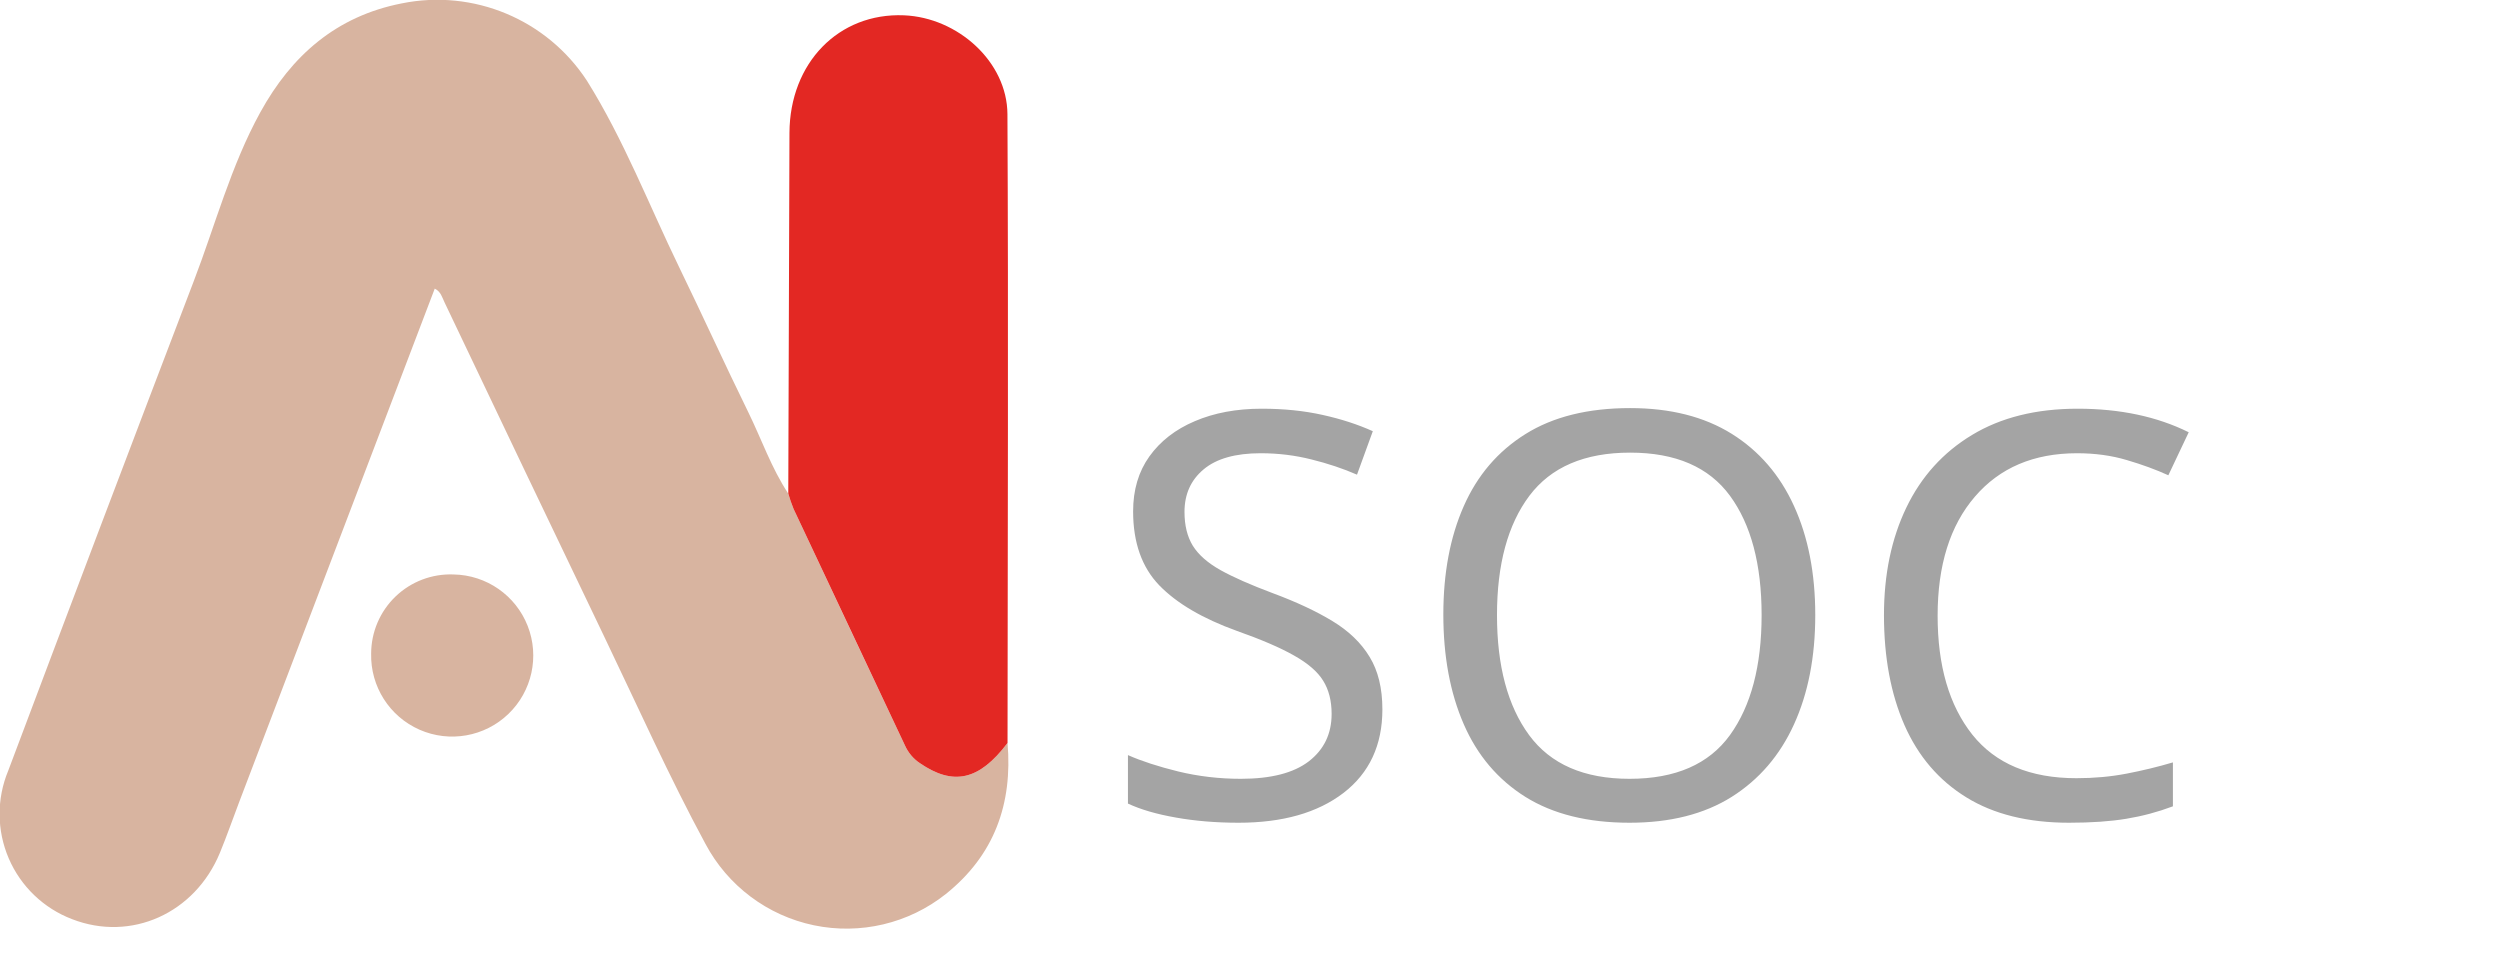
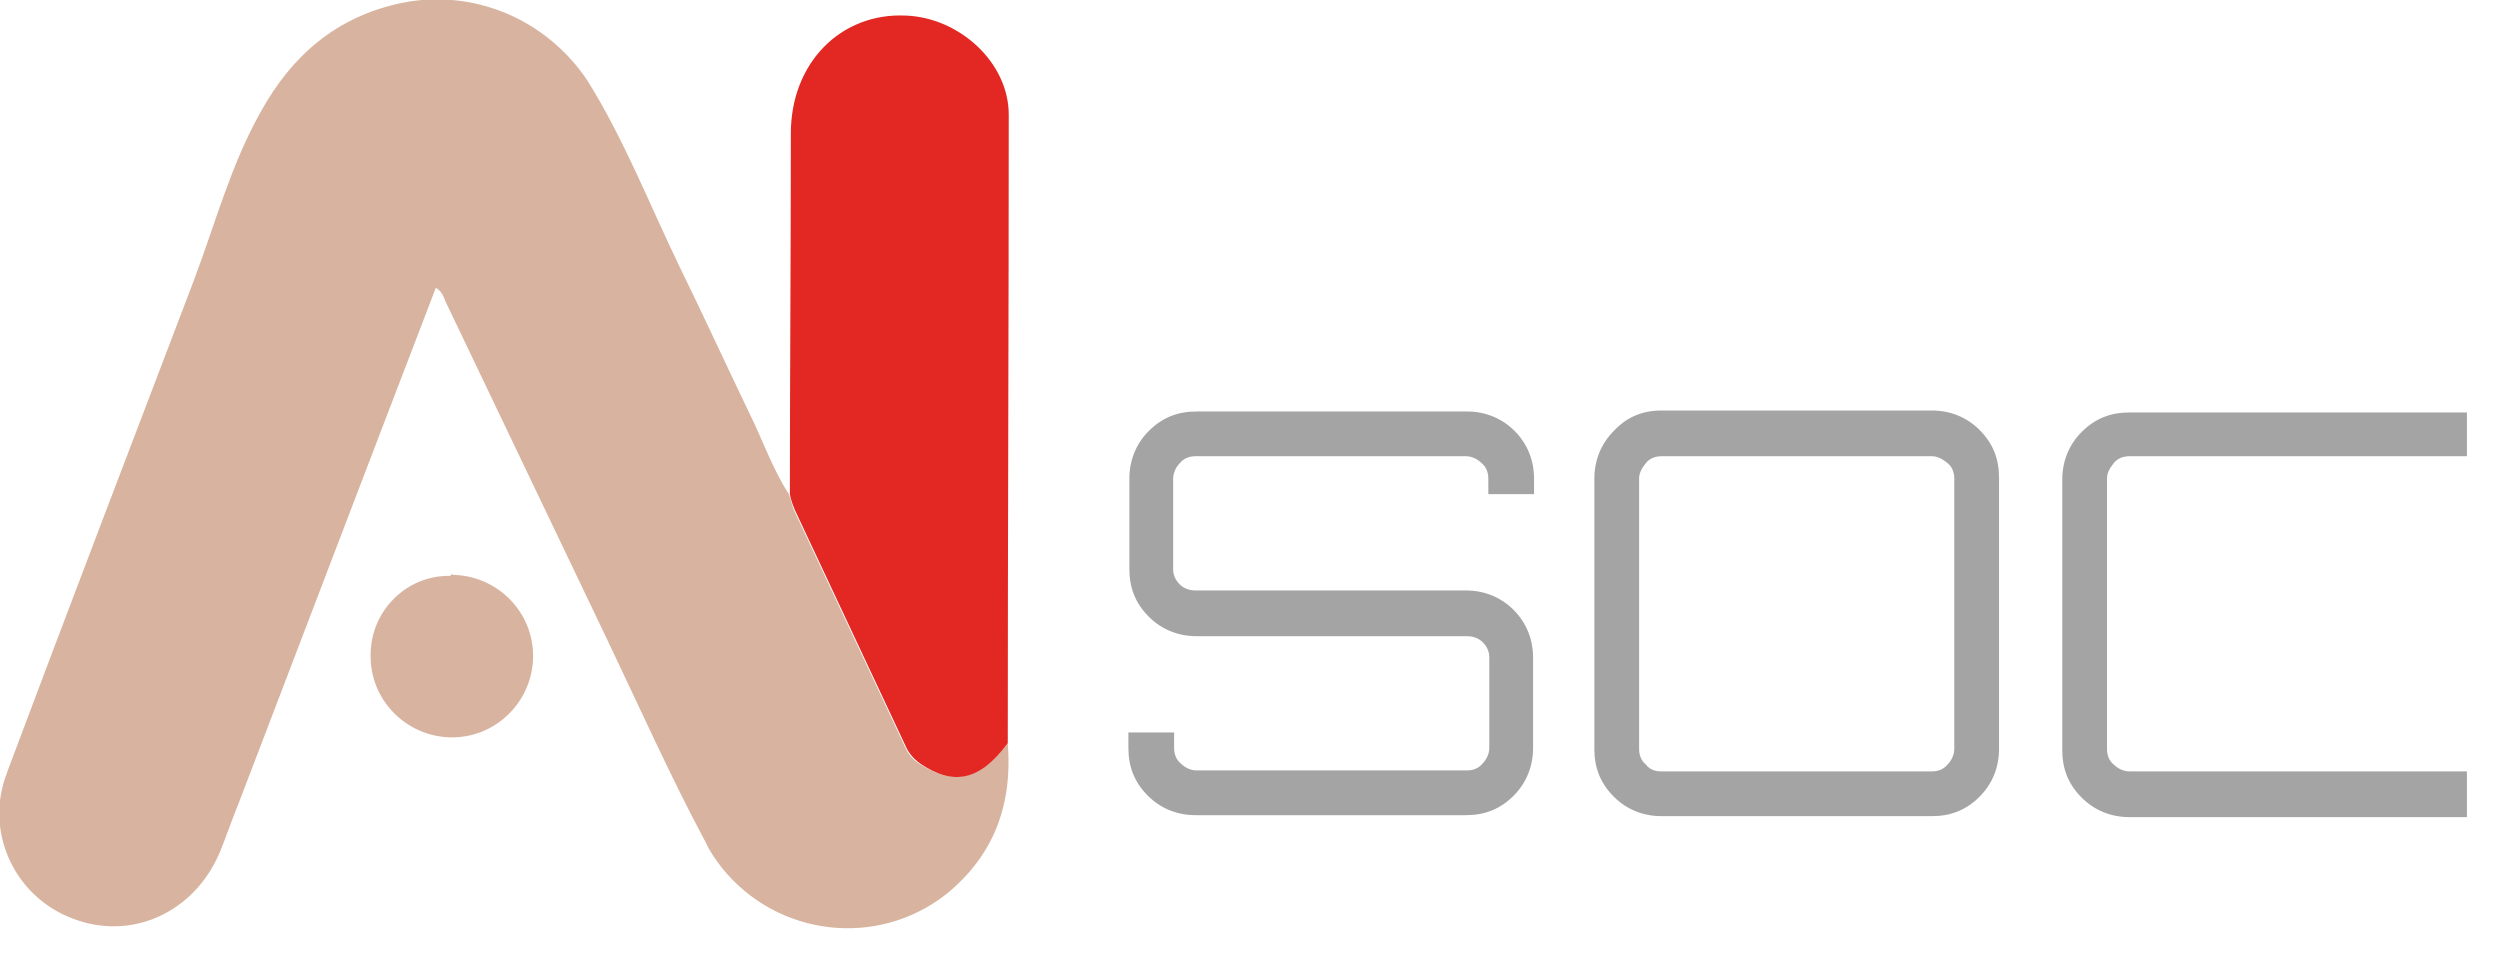
- <svg xmlns="http://www.w3.org/2000/svg" width="257" height="97.999" viewBox="0 0 257 97.999">
+ <svg xmlns="http://www.w3.org/2000/svg" version="1.1" id="Layer_1" x="0px" y="0px" viewBox="0 0 257 98" style="enable-background:new 0 0 257 98;" xml:space="preserve">
+   <style type="text/css">
+ 	.st0{fill:#D8B4A0;}
+ 	.st1{fill:#E32823;}
+ 	.st2{enable-background:new    ;}
+ 	.st3{fill:#A4A4A4;}
+ </style>
  <g transform="translate(-1216 -561)">
    <g transform="translate(1216 561)">
      <g transform="translate(0 0)">
-         <path d="M116.13,104.246c.533,6.259-1.355,11.537-6.345,15.531a16.422,16.422,0,0,1-24.71-5.156c-3.732-6.909-6.948-14.1-10.348-21.185Q66.458,76.2,58.247,58.942c-.241-.5-.367-1.088-1-1.4Q47.194,83.932,37.15,110.3c-.664,1.743-1.275,3.508-1.985,5.231-2.575,6.244-9.135,9.181-15.193,6.832A11.576,11.576,0,0,1,13.4,107.1Q22.863,81.931,32.46,56.808c2.234-5.814,3.825-11.885,6.852-17.387,3.217-5.849,7.815-9.879,14.533-11.2A18.372,18.372,0,0,1,72.9,36.183c3.79,6.06,6.366,12.758,9.48,19.173,2.4,4.933,4.663,9.928,7.08,14.85,1.375,2.8,2.391,5.778,4.125,8.4a15.205,15.205,0,0,0,.549,1.583q5.707,12.157,11.442,24.3a4.321,4.321,0,0,0,1.512,1.812C110.554,108.684,113.206,108.113,116.13,104.246Z" transform="translate(-12.555 -27.871)" fill="#d8b4a0" />
-         <path d="M117.54,104.273c-2.924,3.867-5.576,4.438-9.038,2.06a4.32,4.32,0,0,1-1.512-1.812q-5.732-12.146-11.442-24.3A15.2,15.2,0,0,1,95,78.636q.059-18.537.122-37.073c.029-7.208,5.066-12.367,11.773-12.091,5.534.227,10.607,4.78,10.635,10.163C117.637,61.18,117.553,82.727,117.54,104.273Z" transform="translate(-13.965 -27.898)" fill="#e32823" />
-         <path d="M59.853,87.953a8.334,8.334,0,1,1-8.48,8.141A8.156,8.156,0,0,1,59.853,87.953Z" transform="translate(-13.219 -28.899)" fill="#d8b4a0" />
+         <path class="st0" d="M103.6,76.4c0.5,6.3-1.4,11.5-6.3,15.5c-7.1,5.6-17.4,4.4-23.1-2.7c-0.6-0.8-1.2-1.6-1.6-2.5     c-3.7-6.9-6.9-14.1-10.3-21.2c-5.5-11.5-11-23-16.5-34.5c-0.2-0.5-0.4-1.1-1-1.4C38,47.3,31.3,64.9,24.6,82.4     c-0.7,1.7-1.3,3.5-2,5.2c-2.6,6.2-9.1,9.2-15.2,6.8c-6-2.3-9-9-6.7-14.9c0-0.1,0.1-0.2,0.1-0.3c6.3-16.8,12.7-33.5,19.1-50.3     c2.2-5.8,3.8-11.9,6.9-17.4C30,5.7,34.6,1.7,41.3,0.3c7.4-1.5,14.9,1.7,19.1,8c3.8,6.1,6.4,12.8,9.5,19.2     c2.4,4.9,4.7,9.9,7.1,14.9c1.4,2.8,2.4,5.8,4.1,8.4c0.2,0.5,0.3,1.1,0.5,1.6c3.8,8.1,7.6,16.2,11.4,24.3c0.3,0.7,0.8,1.4,1.5,1.8     C98,80.8,100.7,80.2,103.6,76.4z" />
+         <path class="st1" d="M103.6,76.4c-2.9,3.9-5.6,4.4-9,2.1c-0.7-0.5-1.2-1.1-1.5-1.8c-3.8-8.1-7.6-16.2-11.4-24.3     c-0.2-0.5-0.4-1-0.5-1.6c0-12.4,0.1-24.7,0.1-37.1c0-7.2,5.1-12.4,11.8-12.1c5.5,0.2,10.6,4.8,10.6,10.2     C103.7,33.3,103.6,54.8,103.6,76.4z" />
+         <path class="st0" d="M46.6,59.1c4.6,0.1,8.3,3.9,8.2,8.5c-0.1,4.6-3.9,8.3-8.5,8.2c-4.6-0.1-8.3-3.9-8.2-8.5c0,0,0,0,0,0     c0-4.5,3.7-8.2,8.2-8.1C46.4,59,46.5,59,46.6,59.1z" />
      </g>
    </g>
-     <text transform="translate(1329 585.999)" fill="#a4a4a4" font-size="58" font-family="Orbitron-Regular, Orbitron">
-       <tspan x="0" y="59">SOC</tspan>
-     </text>
+     <g class="st2">
+       <path class="st3" d="M1373.7,610.2v1.6h-4.7v-1.6c0-0.6-0.2-1.2-0.7-1.6c-0.4-0.4-1-0.7-1.6-0.7h-27.8c-0.6,0-1.2,0.2-1.6,0.7    c-0.4,0.4-0.7,1-0.7,1.6v9.3c0,0.6,0.2,1.1,0.7,1.6c0.4,0.4,1,0.6,1.6,0.6h27.8c1.9,0,3.6,0.7,4.9,2s2,3,2,4.9v9.3    c0,1.9-0.7,3.6-2,4.9c-1.4,1.4-3,2-4.9,2h-27.8c-1.9,0-3.6-0.7-4.9-2c-1.4-1.4-2-3-2-4.9v-1.6h4.7v1.6c0,0.6,0.2,1.2,0.7,1.6    c0.4,0.4,1,0.7,1.6,0.7h27.8c0.6,0,1.2-0.2,1.6-0.7c0.4-0.4,0.7-1,0.7-1.6v-9.3c0-0.6-0.2-1.1-0.7-1.6c-0.4-0.4-1-0.6-1.6-0.6    h-27.8c-1.9,0-3.6-0.7-4.9-2c-1.4-1.4-2-3-2-4.9v-9.3c0-1.9,0.7-3.6,2-4.9c1.4-1.4,3-2,4.9-2h27.8c1.9,0,3.6,0.7,4.9,2    C1373,606.6,1373.7,608.3,1373.7,610.2z" />
+       <path class="st3" d="M1386.8,603.2h27.8c1.9,0,3.6,0.7,4.9,2c1.4,1.4,2,3,2,4.9V638c0,1.9-0.7,3.6-2,4.9c-1.4,1.4-3,2-4.9,2h-27.8    c-1.9,0-3.6-0.7-4.9-2c-1.4-1.4-2-3-2-4.9v-27.8c0-1.9,0.7-3.6,2-4.9C1383.2,603.9,1384.8,603.2,1386.8,603.2z M1386.8,640.3h27.8    c0.6,0,1.2-0.2,1.6-0.7c0.4-0.4,0.7-1,0.7-1.6v-27.8c0-0.6-0.2-1.2-0.7-1.6s-1-0.7-1.6-0.7h-27.8c-0.6,0-1.2,0.2-1.6,0.7    s-0.7,1-0.7,1.6V638c0,0.6,0.2,1.2,0.7,1.6C1385.6,640.1,1386.1,640.3,1386.8,640.3z" />
+       <path class="st3" d="M1469.6,607.9h-34.7c-0.6,0-1.2,0.2-1.6,0.7s-0.7,1-0.7,1.6V638c0,0.6,0.2,1.2,0.7,1.6c0.4,0.4,1,0.7,1.6,0.7    h34.7v4.7h-34.7c-1.9,0-3.6-0.7-4.9-2c-1.4-1.4-2-3-2-4.9v-27.8c0-1.9,0.7-3.6,2-4.9c1.4-1.4,3-2,4.9-2h34.7V607.9z" />
+     </g>
  </g>
</svg>
